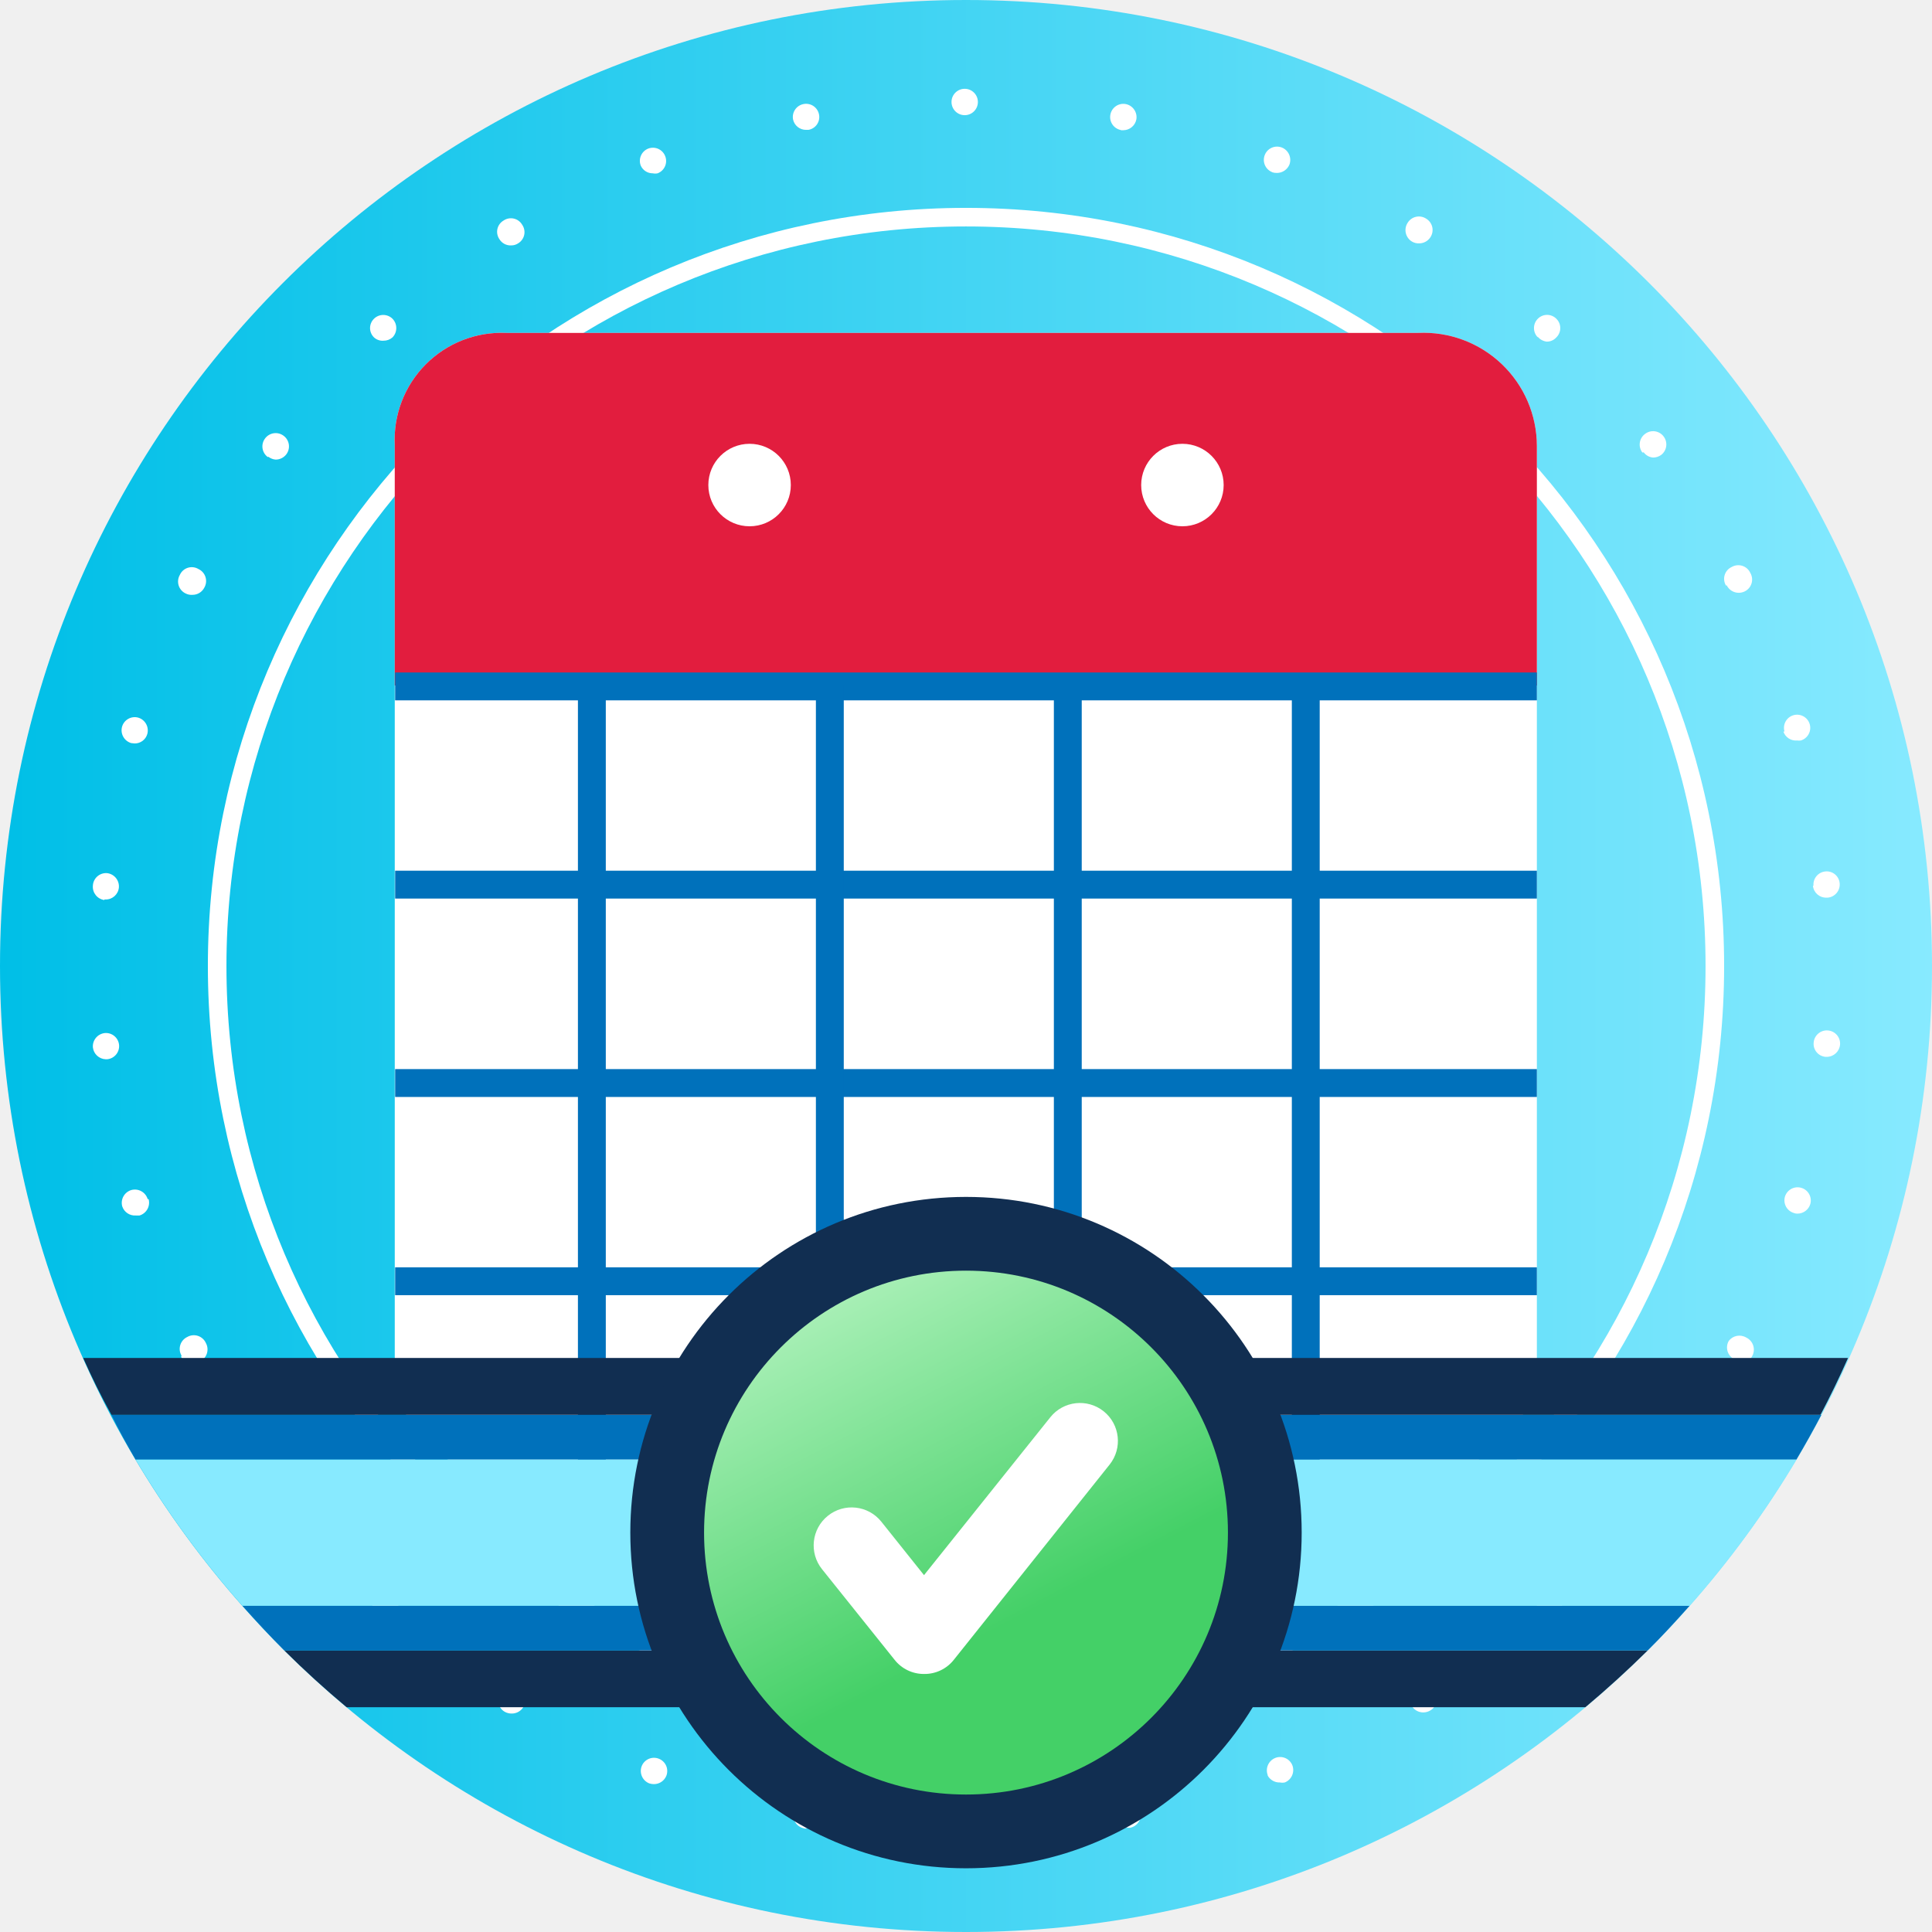
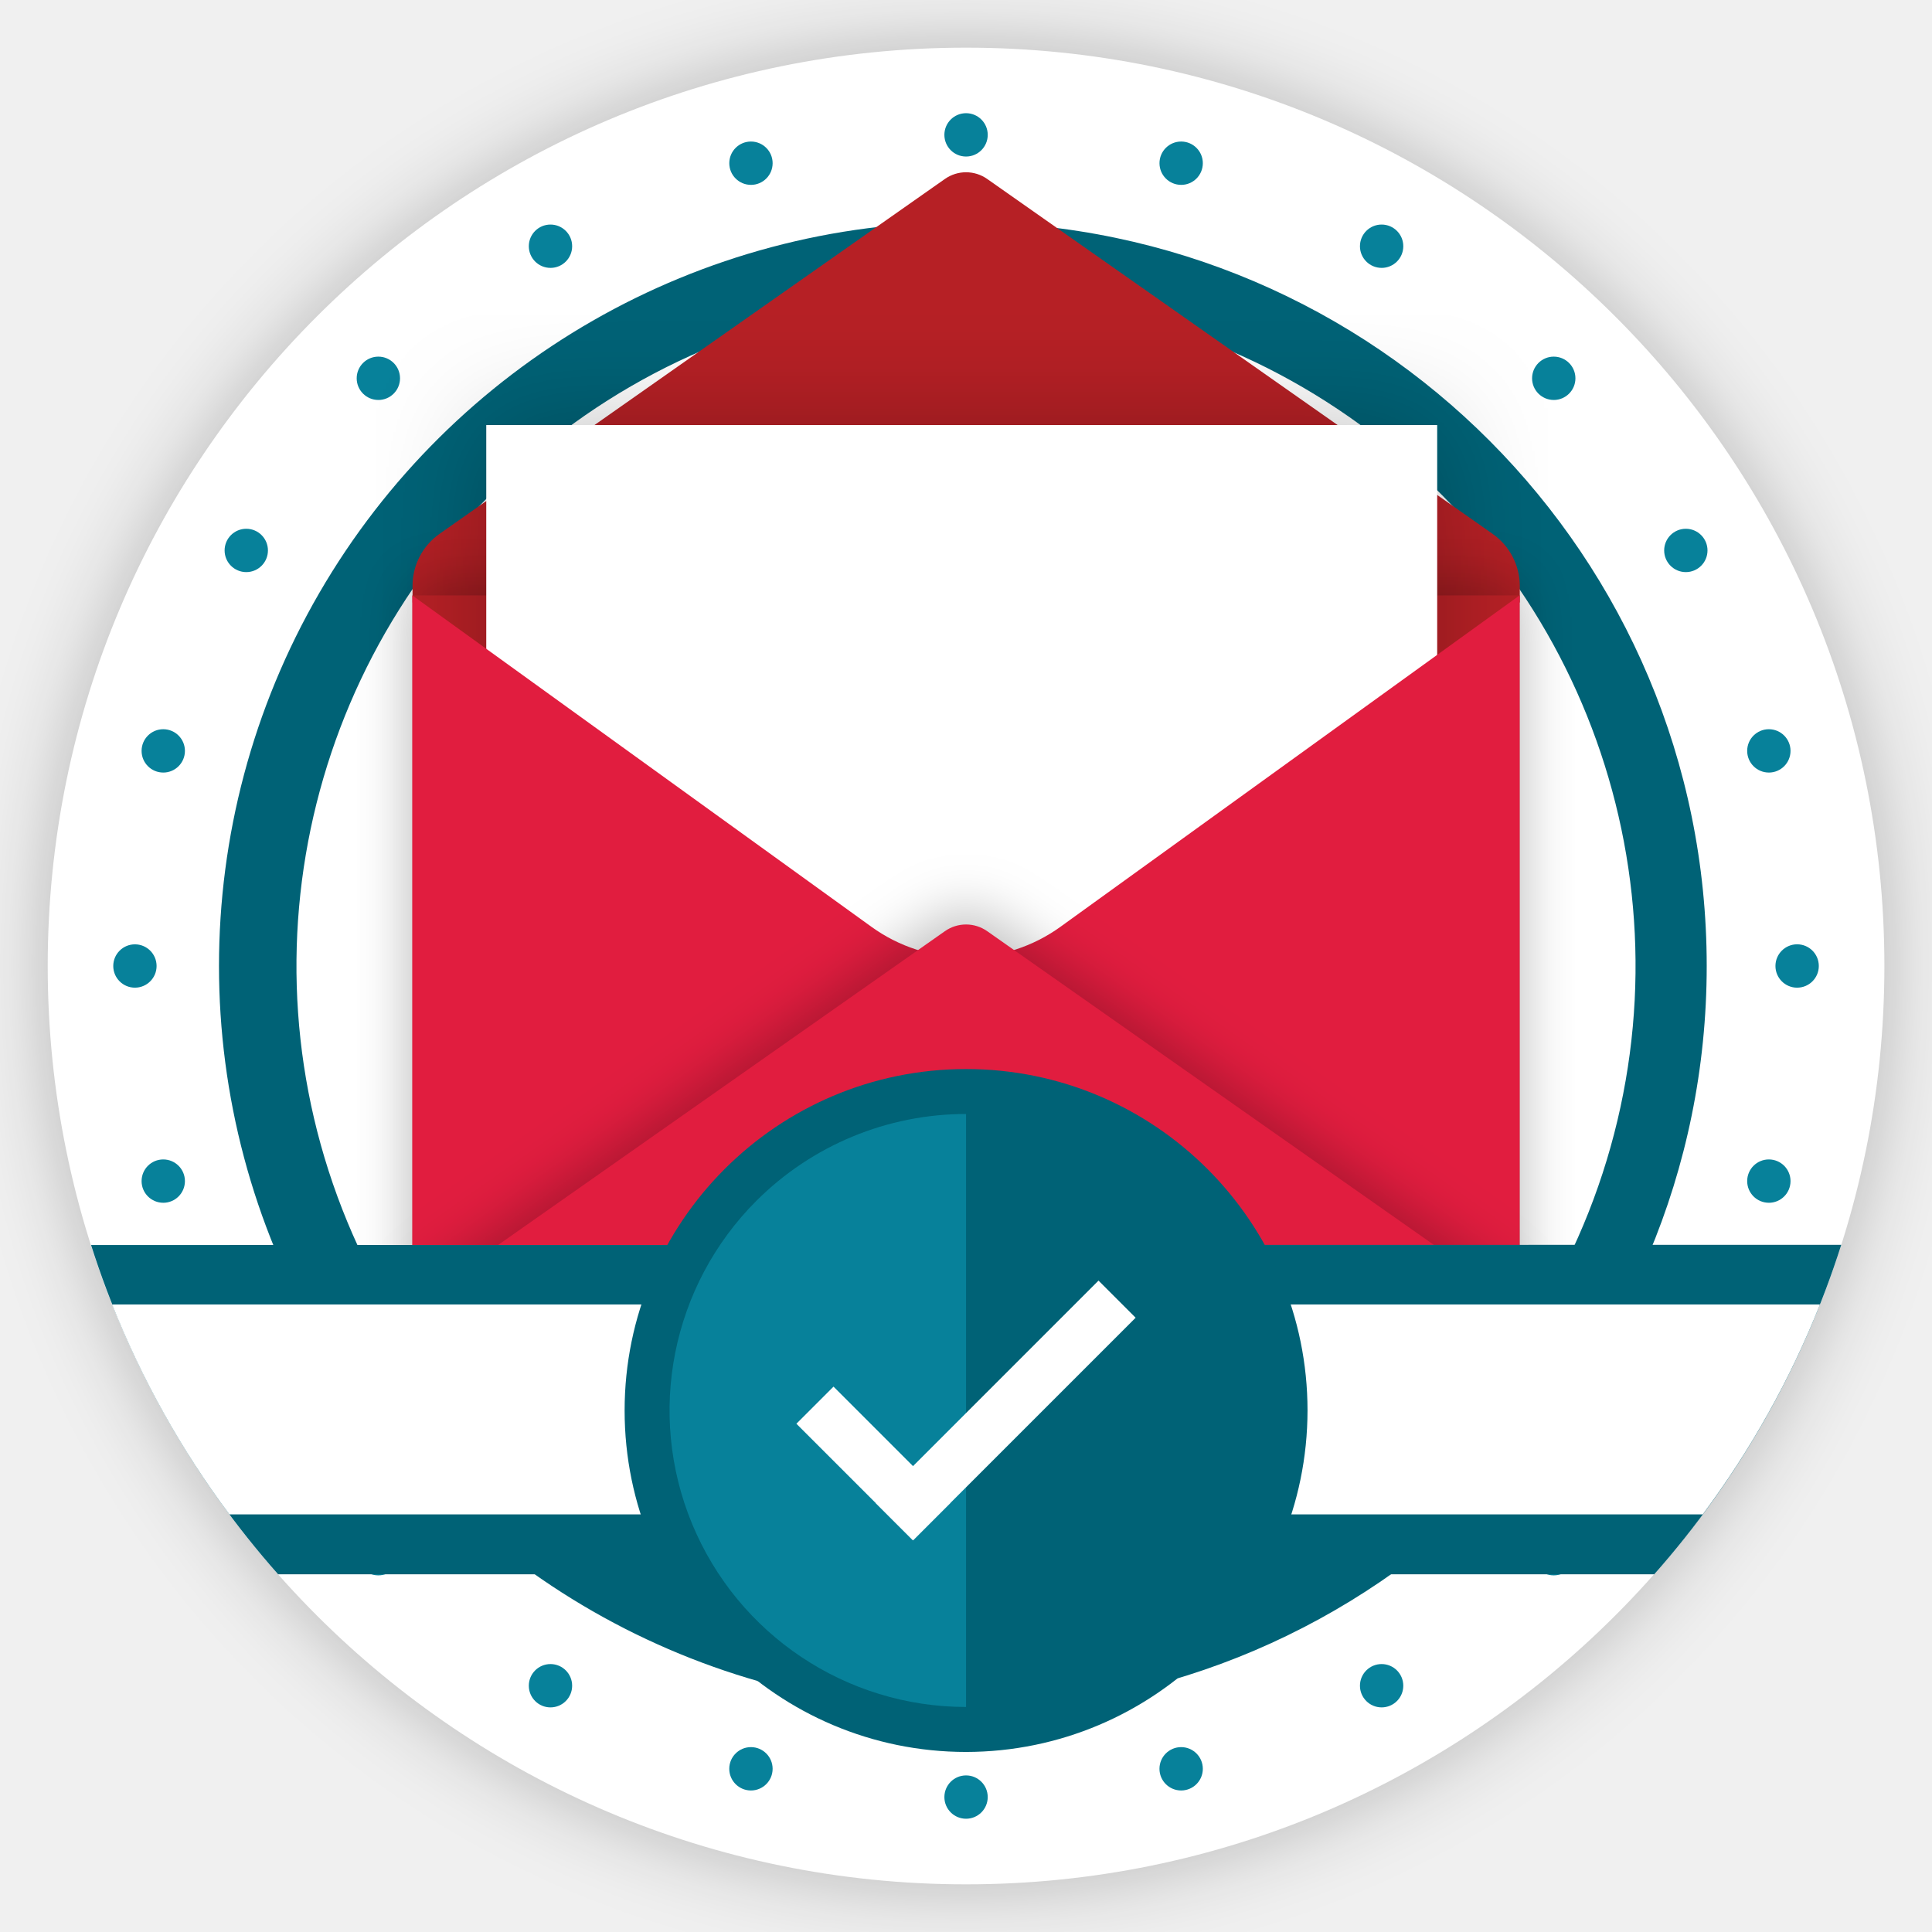
- <svg xmlns="http://www.w3.org/2000/svg" viewBox="0 0 104 104">
+ <svg xmlns="http://www.w3.org/2000/svg" width="140" height="140" viewBox="0 0 140 140" fill="none">
+   <g clip-path="url(#a)">
+     <g filter="url(#b)">
+       <path d="M70.004 136.547c36.753 0 66.547-29.794 66.547-66.547S106.757 3.453 70.004 3.453 3.457 33.247 3.457 70s29.794 66.547 66.547 66.547Z" fill="#fff" />
+     </g>
+     <path d="M70.004 16.097a53.903 53.903 0 1 0 0 107.805 53.903 53.903 0 0 0 0-107.805Zm0 102.414a48.51 48.51 0 0 1-44.825-29.947 48.515 48.515 0 1 1 44.825 29.947Z" fill="#006276" />
+     <path d="M70.004 11.343a1.57 1.57 0 1 0 0-3.141 1.57 1.57 0 0 0 0 3.141Zm-15.587 2.054a1.57 1.57 0 1 0 0-3.141 1.57 1.57 0 0 0 0 3.14ZM39.89 19.413a1.57 1.57 0 1 0 0-3.141 1.57 1.57 0 0 0 0 3.14Zm-12.473 9.571a1.57 1.57 0 1 0 0-3.141 1.57 1.57 0 0 0 0 3.14Zm-9.571 12.473a1.57 1.57 0 1 0 0-3.14 1.57 1.57 0 0 0 0 3.14ZM11.83 55.983a1.57 1.57 0 1 0 0-3.141 1.57 1.57 0 0 0 0 3.14ZM9.777 71.57a1.57 1.57 0 1 0 0-3.14 1.57 1.57 0 0 0 0 3.14Zm2.053 15.588a1.57 1.57 0 1 0 0-3.141 1.57 1.57 0 0 0 0 3.14Zm6.016 14.526a1.57 1.57 0 1 0 0-3.141 1.57 1.57 0 0 0 0 3.141Zm9.571 12.473a1.57 1.57 0 1 0 0-3.141 1.57 1.57 0 0 0 0 3.141Zm12.473 9.567a1.57 1.57 0 1 0 0-3.14 1.57 1.57 0 0 0 0 3.14Zm14.527 6.021a1.571 1.571 0 1 0-.002-3.142 1.571 1.571 0 0 0 .002 3.142Zm15.587 2.048a1.57 1.57 0 1 0 0-3.14 1.57 1.57 0 0 0 0 3.14Zm15.587-2.048a1.571 1.571 0 1 0-.001-3.142 1.571 1.571 0 0 0 .001 3.142Zm14.526-6.021a1.57 1.57 0 1 0 .001-3.14 1.57 1.57 0 0 0-.001 3.14Zm12.473-9.567a1.57 1.57 0 1 0 0-3.141 1.57 1.57 0 0 0 0 3.141Zm9.572-12.473a1.57 1.57 0 1 0 0-3.14 1.57 1.57 0 0 0 0 3.14Zm6.015-14.526a1.57 1.57 0 1 0 .001-3.141 1.57 1.57 0 0 0-.001 3.14Zm2.05-15.588a1.571 1.571 0 1 0 0-3.142 1.571 1.571 0 0 0 0 3.143Zm-2.05-15.587a1.57 1.57 0 1 0 .001-3.141 1.57 1.57 0 0 0-.001 3.14Zm-6.015-14.526a1.57 1.57 0 1 0 0-3.14 1.57 1.57 0 0 0 0 3.14Zm-9.572-12.473a1.57 1.57 0 1 0 .001-3.141 1.57 1.57 0 0 0-.001 3.14Zm-12.473-9.571a1.57 1.57 0 1 0 .001-3.141 1.57 1.57 0 0 0-.001 3.14Zm-14.526-6.016a1.57 1.57 0 1 0 0-3.141 1.57 1.57 0 0 0 0 3.14Z" fill="#07819A" />
+     <path d="M108.152 38.681 71.54 12.971a2.662 2.662 0 0 0-3.073 0l-36.612 25.71a4.61 4.61 0 0 0-1.962 3.777v1.201h80.237v-1.201a4.62 4.62 0 0 0-1.978-3.776Z" fill="#B62025" />
+     <g filter="url(#c)">
+       <path d="M110.115 43.145H29.893v54.512h80.222V43.146Z" fill="#B62025" />
+     </g>
+     <g filter="url(#d)">
+       <path d="M104.144 30.802H35.236v66.851h68.908V30.802Z" fill="#fff" />
+     </g>
+     <path d="M110.115 97.657H29.878V43.146L63.15 67.162a11.666 11.666 0 0 0 6.845 2.21 11.686 11.686 0 0 0 6.845-2.21l33.274-24.017v54.511Z" fill="#E11D3F" />
+     <g filter="url(#e)">
+       <path d="M108.152 93.193 71.54 67.48a2.662 2.662 0 0 0-3.073 0L31.855 93.193a4.61 4.61 0 0 0-1.962 3.776v.689h80.237v-.689a4.62 4.62 0 0 0-1.978-3.776Z" fill="#E11D3F" />
+     </g>
+     <path d="M133.425 90.204a66.42 66.42 0 0 1-13.556 23.877H20.154A66.415 66.415 0 0 1 6.598 90.219l126.827-.015Z" fill="#006276" />
+     <path d="M131.881 94.527a66.442 66.442 0 0 1-8.495 15.211H16.622a66.434 66.434 0 0 1-8.496-15.21h123.755Z" fill="#fff" />
+     <path d="M70.004 126.953a24.743 24.743 0 1 1 24.744-24.744 24.772 24.772 0 0 1-24.744 24.744Z" fill="#006276" />
+     <path d="M70.004 80.724v42.97A21.487 21.487 0 0 1 54.81 87.016a21.485 21.485 0 0 1 15.193-6.292Z" fill="#07819A" />
+     <path d="m82.293 95.487-2.69-2.69-16.133 16.134 2.69 2.689 16.133-16.133Z" fill="#fff" />
+     <path d="m60.4 100.48-2.69 2.689 8.45 8.448 2.688-2.688-8.448-8.449Z" fill="#fff" />
+   </g>
  <defs>
-     <linearGradient id="a" y1="52" x2="104" y2="52" gradientUnits="userSpaceOnUse">
-       <stop offset="0" stop-color="#00bfe7" />
-       <stop offset="1" stop-color="#87eaff" />
-     </linearGradient>
-     <linearGradient id="b" x1="45.44" y1="69.9" x2="54.48" y2="87.26" gradientUnits="userSpaceOnUse">
-       <stop offset="0" stop-color="#a7efb5" />
-       <stop offset="1" stop-color="#44d067" />
-     </linearGradient>
+     <filter id="b" x="-2.543" y="-2.547" width="145.094" height="145.095" filterUnits="userSpaceOnUse" color-interpolation-filters="sRGB">
+       <feFlood flood-opacity="0" result="BackgroundImageFix" />
+       <feColorMatrix in="SourceAlpha" values="0 0 0 0 0 0 0 0 0 0 0 0 0 0 0 0 0 0 127 0" result="hardAlpha" />
+       <feOffset />
+       <feGaussianBlur stdDeviation="3" />
+       <feColorMatrix values="0 0 0 0 0.004 0 0 0 0 0.004 0 0 0 0 0.004 0 0 0 0.24 0" />
+       <feBlend in2="BackgroundImageFix" result="effect1_dropShadow_227_11042" />
+       <feBlend in="SourceGraphic" in2="effect1_dropShadow_227_11042" result="shape" />
+     </filter>
+     <filter id="c" x="25.893" y="38.145" width="88.222" height="62.512" filterUnits="userSpaceOnUse" color-interpolation-filters="sRGB">
+       <feFlood flood-opacity="0" result="BackgroundImageFix" />
+       <feColorMatrix in="SourceAlpha" values="0 0 0 0 0 0 0 0 0 0 0 0 0 0 0 0 0 0 127 0" result="hardAlpha" />
+       <feOffset dy="-1" />
+       <feGaussianBlur stdDeviation="2" />
+       <feColorMatrix values="0 0 0 0 0 0 0 0 0 0 0 0 0 0 0 0 0 0 0.25 0" />
+       <feBlend in2="BackgroundImageFix" result="effect1_dropShadow_227_11042" />
+       <feBlend in="SourceGraphic" in2="effect1_dropShadow_227_11042" result="shape" />
+     </filter>
+     <filter id="d" x="27.236" y="22.802" width="84.909" height="82.852" filterUnits="userSpaceOnUse" color-interpolation-filters="sRGB">
+       <feFlood flood-opacity="0" result="BackgroundImageFix" />
+       <feColorMatrix in="SourceAlpha" values="0 0 0 0 0 0 0 0 0 0 0 0 0 0 0 0 0 0 127 0" result="hardAlpha" />
+       <feOffset />
+       <feGaussianBlur stdDeviation="4" />
+       <feColorMatrix values="0 0 0 0 0 0 0 0 0 0 0 0 0 0 0 0 0 0 0.25 0" />
+       <feBlend in2="BackgroundImageFix" result="effect1_dropShadow_227_11042" />
+       <feBlend in="SourceGraphic" in2="effect1_dropShadow_227_11042" result="shape" />
+     </filter>
+     <filter id="e" x="25.893" y="61.991" width="88.237" height="38.666" filterUnits="userSpaceOnUse" color-interpolation-filters="sRGB">
+       <feFlood flood-opacity="0" result="BackgroundImageFix" />
+       <feColorMatrix in="SourceAlpha" values="0 0 0 0 0 0 0 0 0 0 0 0 0 0 0 0 0 0 127 0" result="hardAlpha" />
+       <feOffset dy="-1" />
+       <feGaussianBlur stdDeviation="2" />
+       <feColorMatrix values="0 0 0 0 0 0 0 0 0 0 0 0 0 0 0 0 0 0 0.25 0" />
+       <feBlend in2="BackgroundImageFix" result="effect1_dropShadow_227_11042" />
+       <feBlend in="SourceGraphic" in2="effect1_dropShadow_227_11042" result="shape" />
+     </filter>
+     <clipPath id="a">
+       <path fill="#fff" d="M0 0h140v140H0z" />
+     </clipPath>
  </defs>
-   <circle cx="52" cy="52" r="52" fill="url(#a)" />
-   <circle cx="52" cy="52" r="40.31" fill="none" stroke="#fff" stroke-miterlimit="10" />
-   <path d="M51.29 98.51a.71.71 0 0 1 .71-.71h.13a.72.72 0 0 1 .72.71.71.71 0 0 1-.71.71H52a.71.71 0 0 1-.71-.71zm-8-.09a.7.7 0 0 1-.57-.82.7.7 0 0 1 .82-.57.71.71 0 0 1 .57.82.71.71 0 0 1-.7.58h-.13zm16.71-.6a.72.72 0 0 1 .57-.83.72.72 0 0 1 .83.57.72.72 0 0 1-.57.83h-.14a.71.71 0 0 1-.69-.57zM34.95 96a.72.72 0 0 1-.41-.92.71.71 0 0 1 .92-.41.71.71 0 0 1 .41.92.72.72 0 0 1-.67.45.81.81 0 0 1-.25-.04zm33.29-.45a.72.72 0 0 1 .41-.92.71.71 0 0 1 .92.4.72.72 0 0 1-.41.92.67.67 0 0 1-.26 0 .72.72 0 0 1-.66-.37zm-41.08-3.41a.71.71 0 0 1-.23-1 .72.72 0 0 1 1-.23.72.72 0 0 1 .23 1 .72.72 0 0 1-.6.33.74.74 0 0 1-.4-.1zm48.84-.3a.71.71 0 0 1 .23-1 .71.71 0 0 1 1 .23.71.71 0 0 1-.23 1 .72.72 0 0 1-.38.11.72.72 0 0 1-.62-.34zm-55.75-5a.7.7 0 0 1 0-1 .71.71 0 0 1 1 0 .72.72 0 0 1 0 1 .73.73 0 0 1-.53.23.7.7 0 0 1-.51-.19zm62.66-.13a.7.7 0 0 1 0-1 .7.7 0 0 1 1 0 .7.7 0 0 1 0 1 .69.69 0 0 1-.48.18.69.69 0 0 1-.56-.14zm-68.53-6.3a.7.7 0 0 1 .13-1 .71.71 0 0 1 1 .13.71.71 0 0 1-.14 1 .7.7 0 0 1-.43.14.69.69 0 0 1-.59-.23zm74.39 0a.7.7 0 0 1-.14-1 .71.71 0 0 1 1-.14.71.71 0 0 1 .14 1 .72.72 0 0 1-.57.28.68.68 0 0 1-.46-.06zm-79-7.44a.71.71 0 0 1 .31-1 .71.71 0 0 1 1 .32.72.72 0 0 1-.32 1 .75.75 0 0 1-.32.08.7.7 0 0 1-.69-.32zm83.61.21a.71.71 0 0 1-.32-1A.72.72 0 0 1 94 72a.72.72 0 0 1 .32 1 .72.72 0 0 1-.64.4.76.76 0 0 1-.33-.14zm-86.8-8.24a.72.72 0 0 1 .49-.88.72.72 0 0 1 .88.49H8a.72.72 0 0 1-.49.88h-.19a.72.72 0 0 1-.74-.49zm90 .36a.71.71 0 0 1-.5-.87.71.71 0 0 1 .88-.49.71.71 0 0 1 .49.87.72.72 0 0 1-.69.52.53.53 0 0 1-.19-.03zM5 56.38a.72.72 0 0 1 .64-.77.71.71 0 0 1 .77.64.71.71 0 0 1-.64.77h-.08a.72.72 0 0 1-.69-.64zm93.27.51a.7.7 0 0 1-.64-.77.71.71 0 0 1 .77-.65.71.71 0 0 1 .65.77.72.72 0 0 1-.71.65h-.06zM5.62 48.45a.72.72 0 0 1-.62-.78.71.71 0 0 1 .75-.67.72.72 0 0 1 .65.77.71.71 0 0 1-.71.65h-.07zm92-.77a.71.71 0 0 1 .64-.77.7.7 0 0 1 .77.64.71.71 0 0 1-.64.77h-.07a.71.71 0 0 1-.73-.64zM7.06 40a.72.72 0 0 1-.49-.88.71.71 0 0 1 .87-.49.72.72 0 0 1 .49.88.7.7 0 0 1-.68.51zm89-.62a.71.71 0 0 1 .48-.88.71.71 0 0 1 .88.49.71.71 0 0 1-.48.87.67.67 0 0 1-.2 0 .71.71 0 0 1-.74-.48zM10 31.95a.71.71 0 0 1-.32-1 .7.7 0 0 1 1-.32.71.71 0 0 1 .32 1 .71.71 0 0 1-.64.39.69.69 0 0 1-.36-.07zm82.91-.43a.7.7 0 0 1 .31-1 .71.71 0 0 1 1 .32.71.71 0 0 1-.31 1 .74.74 0 0 1-.32.07.72.72 0 0 1-.64-.4zm-78.5-6.92a.71.71 0 0 1-.14-1 .71.71 0 0 1 1-.14.71.71 0 0 1 .14 1 .72.72 0 0 1-.57.28.73.73 0 0 1-.39-.15zm74-.24a.71.71 0 0 1 .14-1 .71.71 0 0 1 1 .13.71.71 0 0 1-.13 1 .74.74 0 0 1-.43.14.7.7 0 0 1-.51-.28zm-68.28-6.2a.7.7 0 0 1 0-1 .71.71 0 0 1 1 0 .72.72 0 0 1 0 1 .72.72 0 0 1-.48.18.68.68 0 0 1-.52-.18zm62.65 0a.71.71 0 0 1 0-1 .7.7 0 0 1 1 0 .7.7 0 0 1 0 1 .68.68 0 0 1-.52.23.75.75 0 0 1-.49-.27zm-55.9-5.29a.7.7 0 0 1 .23-1 .7.7 0 0 1 1 .23.7.7 0 0 1-.22 1 .65.65 0 0 1-.37.11.7.7 0 0 1-.64-.34zM76 13a.72.72 0 0 1-.23-1 .71.71 0 0 1 1-.23.71.71 0 0 1 .23 1 .72.72 0 0 1-.61.33.69.69 0 0 1-.39-.1zM34.49 8.91a.71.71 0 0 1 .4-.91.71.71 0 0 1 .92.41.71.71 0 0 1-.41.92.65.65 0 0 1-.26 0 .7.7 0 0 1-.65-.42zm34 .36a.71.71 0 0 1-.41-.92.71.71 0 0 1 .92-.41.72.72 0 0 1 .41.92.73.73 0 0 1-.67.45.81.81 0 0 1-.27-.04zm-25.8-2.84a.71.71 0 0 1 .57-.83.71.71 0 0 1 .83.57.7.7 0 0 1-.57.82h-.13a.71.71 0 0 1-.7-.56zM60.34 7a.71.71 0 0 1-.57-.82.71.71 0 0 1 .82-.58.72.72 0 0 1 .58.83.72.72 0 0 1-.7.58h-.13zm-9.12-1.51a.71.71 0 0 1 .71-.71.71.71 0 0 1 .71.71.71.71 0 0 1-.71.71.71.71 0 0 1-.71-.71zm25.12 12.43H27.25a5.76 5.76 0 0 0-6 6.05v49.25a5.84 5.84 0 0 0 6 6.16h49.09a6.18 6.18 0 0 0 6.39-6.16V24a6.1 6.1 0 0 0-6.39-6.08z" fill="#fff" />
-   <path d="M76.34 17.92H27.25a5.76 5.76 0 0 0-6 6.05V36.9h61.48V24a6.1 6.1 0 0 0-6.39-6.08z" fill="#e21d3e" />
-   <path fill="none" stroke="#0071bb" stroke-miterlimit="10" stroke-width="1.5" d="M21.27 36.95h61.46M21.27 47.62h61.46M21.27 58.3h61.46M21.27 68.97h61.46" />
-   <path fill="none" stroke="#0071bb" stroke-width="1.5" d="M44.67 36.82v42.56m12.81-42.56v42.56m12.81-42.56v42.56M31.86 36.82v42.56" />
-   <circle cx="40.35" cy="26.11" r="2.22" fill="#fff" />
-   <circle cx="63.65" cy="26.11" r="2.22" fill="#fff" />
-   <path d="M98 76.16q.79-1.5 1.48-3.06h-95q.69 1.56 1.52 3.06zM15.3 88.84q1.61 1.6 3.36 3.06h66.68q1.74-1.46 3.36-3.06z" fill="#112e51" />
-   <path d="M15.3 88.84h73.4c.78-.77 1.52-1.58 2.25-2.4h-77.9c.73.82 1.47 1.62 2.25 2.4zm-8-10.27h89.4q.7-1.18 1.34-2.4H6q.6 1.21 1.3 2.4z" fill="#0071bb" />
-   <path d="M13.05 86.44h77.9a52.15 52.15 0 0 0 5.75-7.87H7.3a52.15 52.15 0 0 0 5.75 7.87z" fill="#87eaff" />
-   <circle cx="52" cy="82.5" r="18.07" fill="#112e51" />
-   <circle cx="52" cy="82.5" r="14.1" fill="url(#b)" />
-   <path d="M49.75 90.11a2 2 0 0 1-1.6-.77l-3.9-4.87a2 2 0 0 1 3.19-2.56l2.3 2.88 6.8-8.5a2 2 0 0 1 3.19 2.55l-8.38 10.5a2 2 0 0 1-1.6.77z" fill="#fff" />
</svg>
